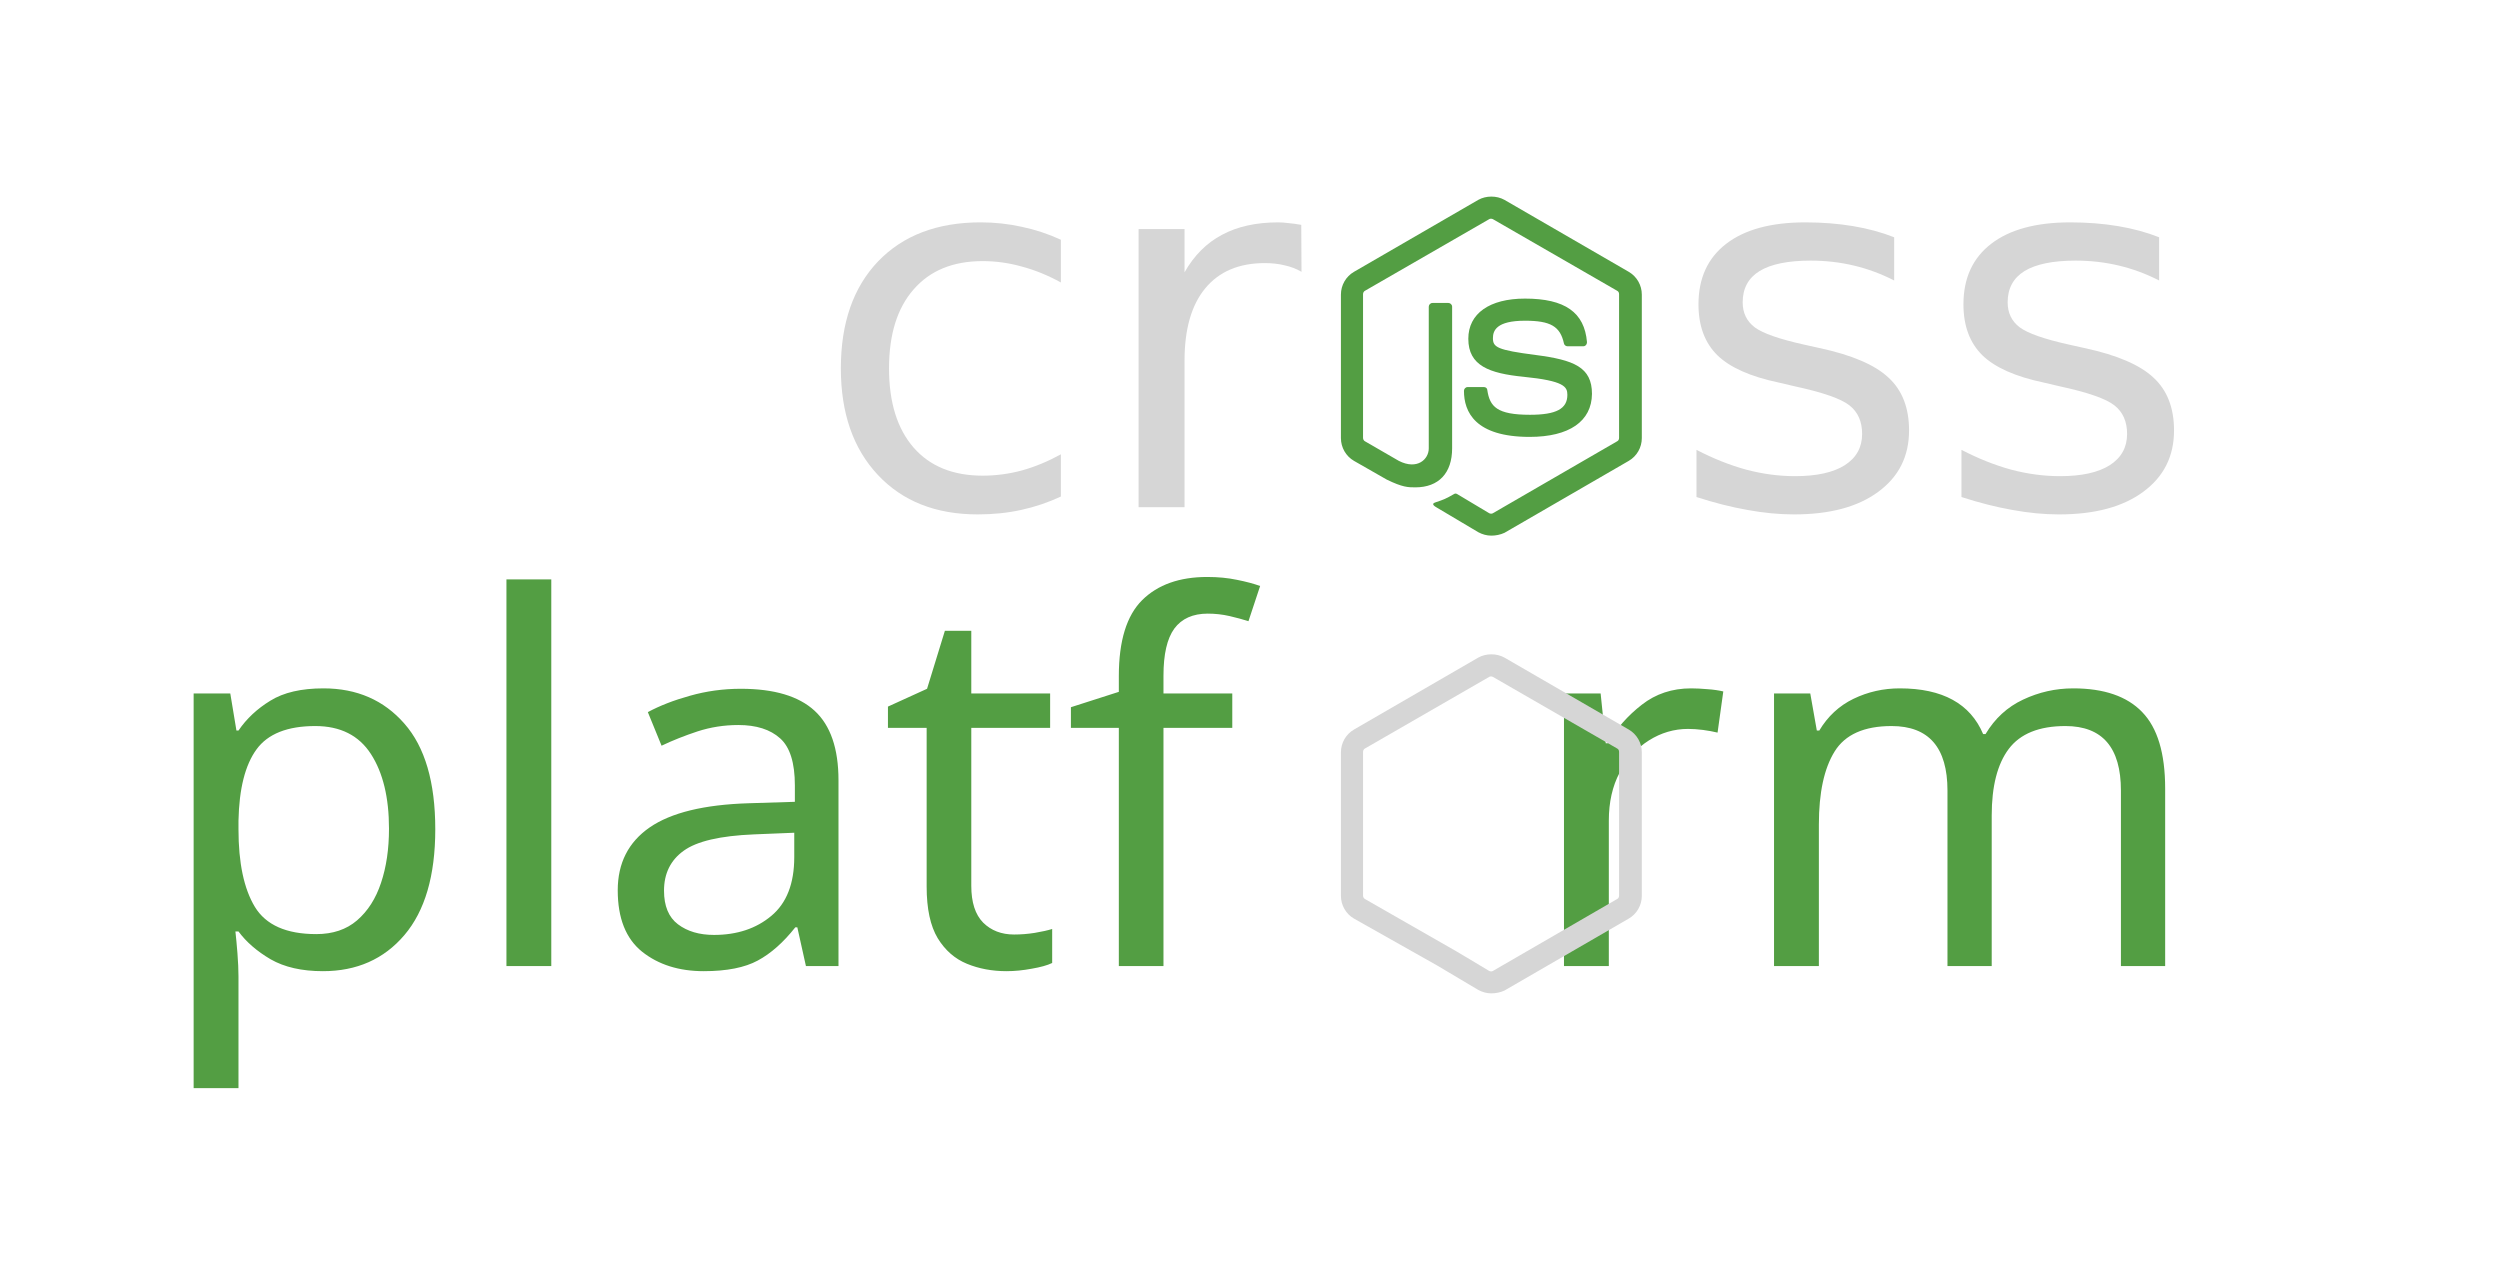
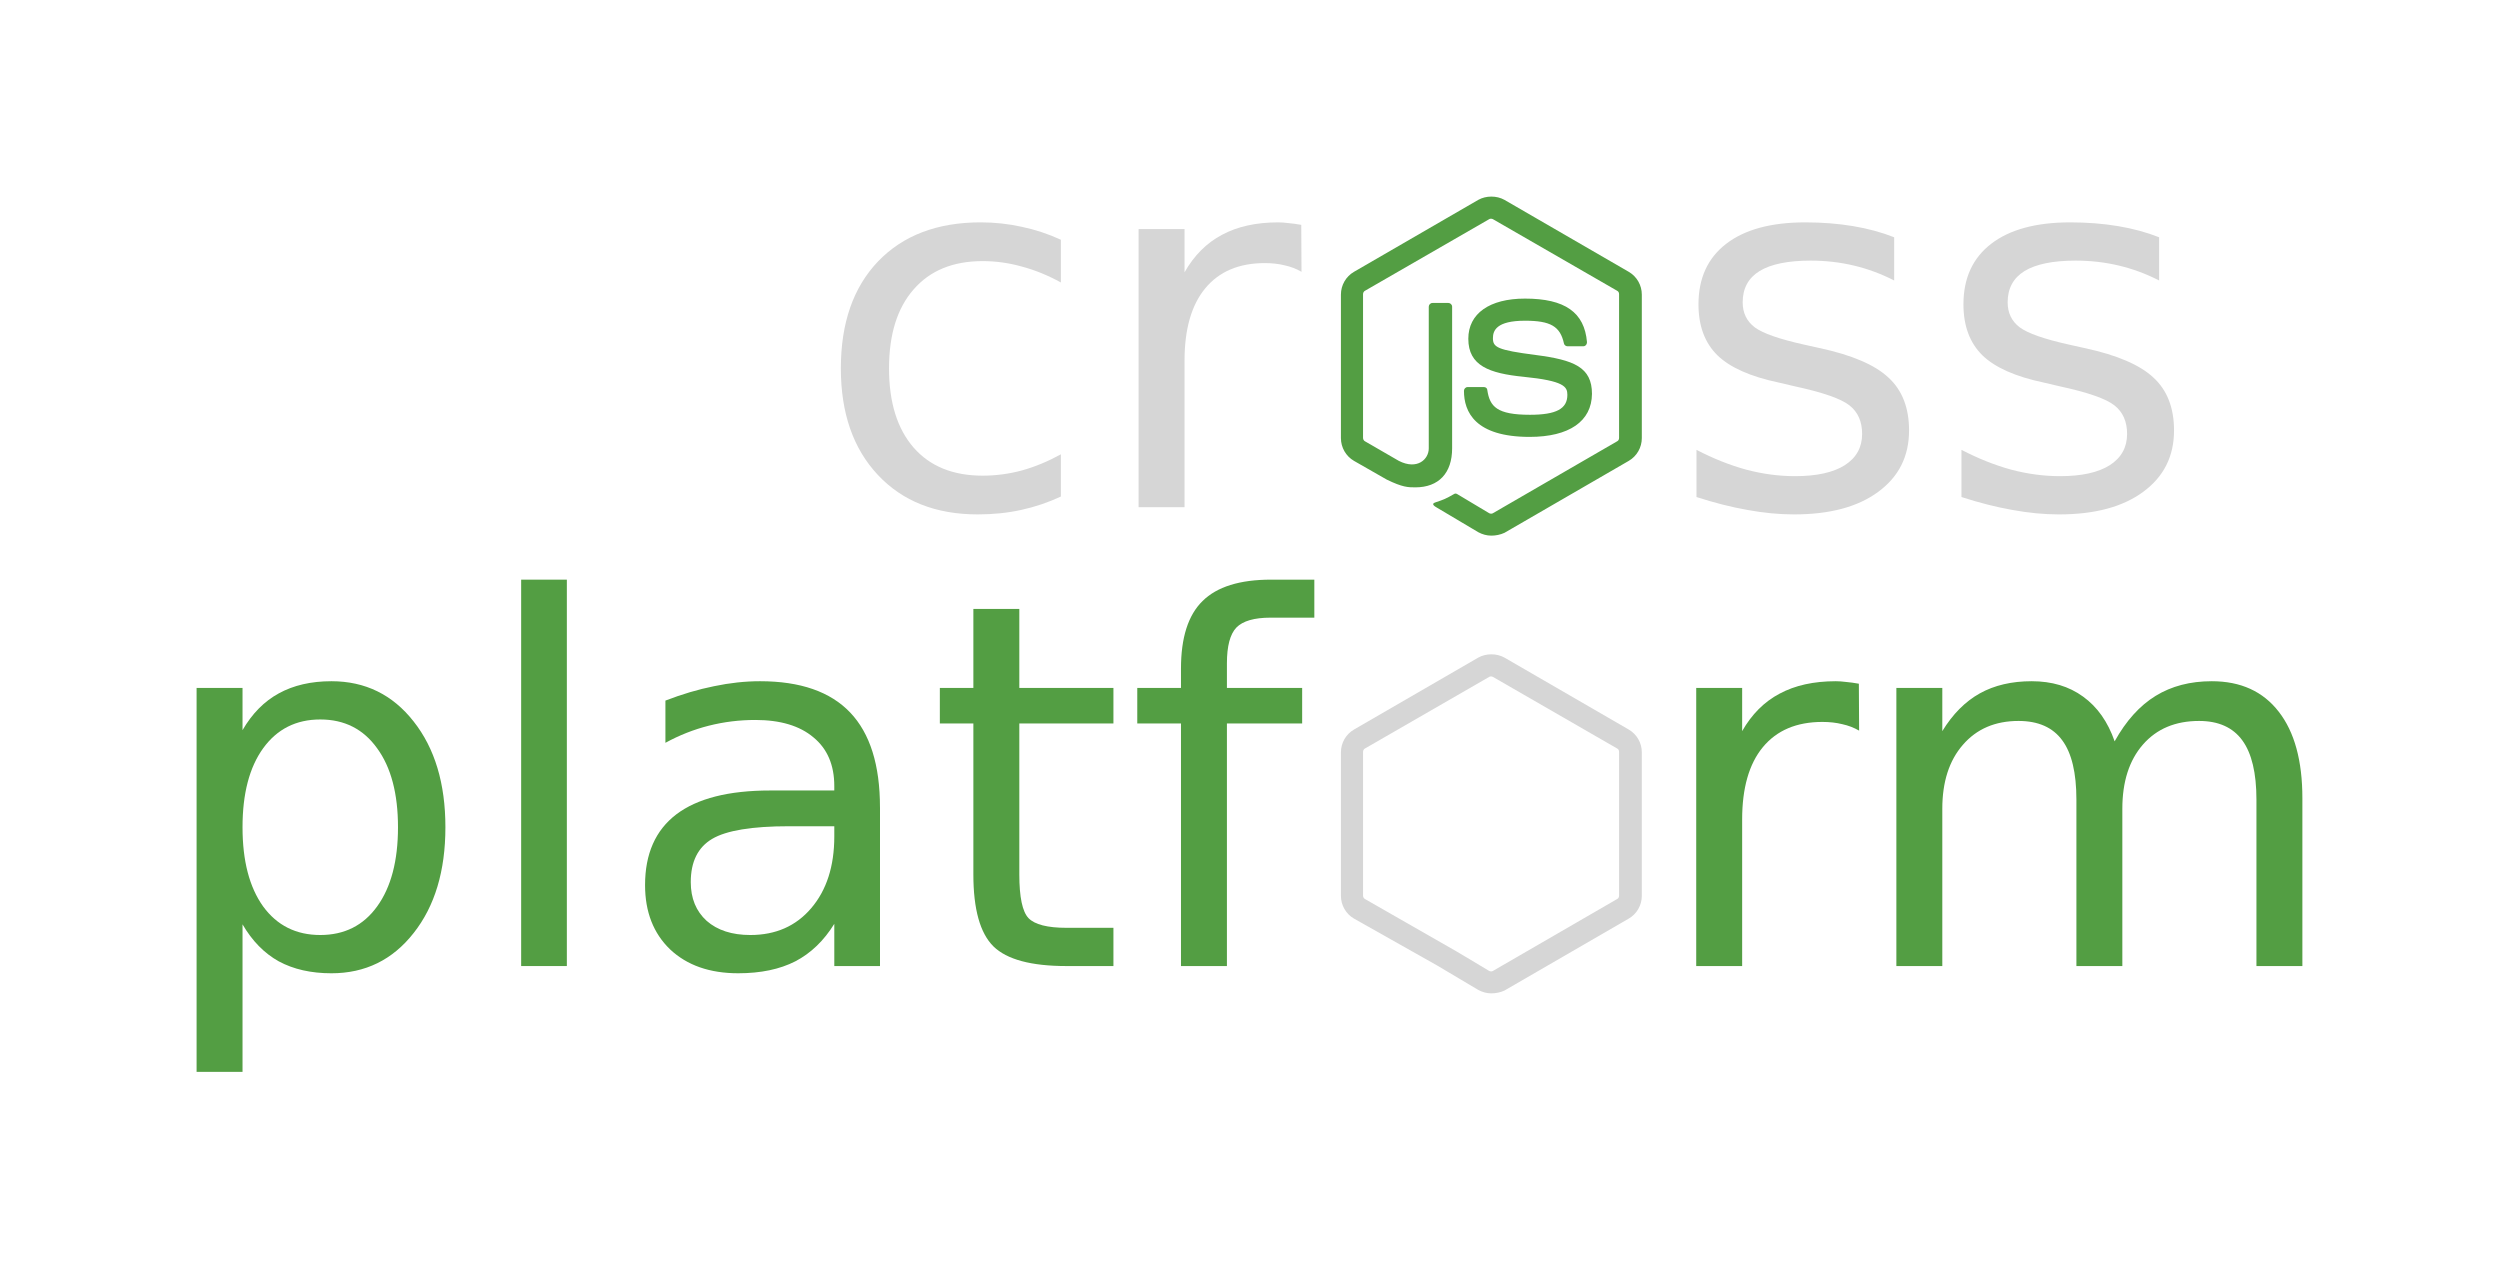
<svg xmlns="http://www.w3.org/2000/svg" width="190.753mm" height="96.783mm" viewBox="0 0 190.753 96.783" version="1.1" id="svg8">
  <defs id="defs2">
    <linearGradient id="linearGradient28799-5-5">
      <stop style="stop-color:#fefefc;stop-opacity:1;" offset="0" id="stop28801-1-9" />
      <stop id="stop28807-2-6" offset="0.757" style="stop-color:#fefefc;stop-opacity:1" />
      <stop style="stop-color:#d4d4d4;stop-opacity:1" offset="1" id="stop28803-6-3" />
    </linearGradient>
    <linearGradient id="linearGradient28853-5">
      <stop style="stop-color:#020204;stop-opacity:1" offset="0" id="stop28855-3" />
      <stop id="stop28865-0" offset="0.734" style="stop-color:#020204;stop-opacity:1" />
      <stop style="stop-color:#5c5c5c;stop-opacity:1;" offset="1" id="stop28857-9" />
    </linearGradient>
    <linearGradient id="linearGradient28935-8">
      <stop style="stop-color:#949494;stop-opacity:0.392;" offset="0" id="stop28937-7" />
      <stop id="stop28943-3" offset="0.5" style="stop-color:#949494;stop-opacity:1;" />
      <stop style="stop-color:#949494;stop-opacity:0.392;" offset="1" id="stop28939-8" />
    </linearGradient>
    <linearGradient id="linearGradient28976-3">
      <stop style="stop-color:#747474;stop-opacity:1" offset="0" id="stop28978-7" />
      <stop id="stop29259-5" offset="0.125" style="stop-color:#8c8c8c;stop-opacity:1;" />
      <stop id="stop29257-0" offset="0.25" style="stop-color:#a4a4a4;stop-opacity:1;" />
      <stop id="stop28984-4" offset="0.5" style="stop-color:#d4d4d4;stop-opacity:1" />
      <stop style="stop-color:#d4d4d4;stop-opacity:1" offset="0.619" id="stop28986-0" />
      <stop style="stop-color:#7c7c7c;stop-opacity:1" offset="1" id="stop28980-2" />
    </linearGradient>
    <clipPath clipPathUnits="userSpaceOnUse" id="clipPath29028-5">
      <path style="fill:url(#radialGradient29032);fill-opacity:1;stroke:none" d="m 85.75,122.362 c -2.78,1.91 -5.111,4.575 -6.25,7.75 -1.436,4.002 -0.886,8.481 0.5,12.5 1.419,4.117 3.794,8.041 7.379,10.512 1.793,1.236 3.868,2.083 6.03,2.339 2.162,0.256 4.409,-0.095 6.34,-1.101 2.353,-1.226 4.148,-3.373 5.262,-5.781 1.114,-2.408 1.589,-5.07 1.738,-7.719 0.19,-3.375 -0.14,-6.806 -1.25,-10 -1.205,-3.469 -3.39,-6.671 -6.473,-8.667 -1.541,-0.998 -3.292,-1.684 -5.111,-1.935 -1.819,-0.252 -3.705,-0.063 -5.416,0.602 -0.975,0.379 -1.887,0.907 -2.75,1.5" id="path29030-7" />
    </clipPath>
    <linearGradient id="linearGradient29336-6">
      <stop style="stop-color:#646464;stop-opacity:0" offset="0" id="stop29338-1" />
      <stop id="stop29344-7" offset="0.306" style="stop-color:#646464;stop-opacity:0.583" />
      <stop style="stop-color:#646464;stop-opacity:1" offset="0.47" id="stop29354-5" />
      <stop id="stop29356-3" offset="0.728" style="stop-color:#646464;stop-opacity:0.257" />
      <stop style="stop-color:#646464;stop-opacity:0;" offset="1" id="stop29340-6" />
    </linearGradient>
    <linearGradient id="linearGradient29477-3">
      <stop style="stop-color:#757574;stop-opacity:0" offset="0" id="stop29479-5" />
      <stop id="stop29487-5" offset="0.263" style="stop-color:#757574;stop-opacity:1;" />
      <stop id="stop29485-0" offset="0.5" style="stop-color:#757574;stop-opacity:1;" />
      <stop style="stop-color:#757574;stop-opacity:0" offset="1" id="stop29481-3" />
    </linearGradient>
    <linearGradient id="linearGradient28469-0">
      <stop id="stop28479-4" offset="0" style="stop-color:#d2940a;stop-opacity:1" />
      <stop id="stop28477-2" offset="0.751" style="stop-color:#d89c08;stop-opacity:1" />
      <stop style="stop-color:#b67e07;stop-opacity:1;" offset="0.866" id="stop28485-7" />
      <stop style="stop-color:#946106;stop-opacity:1" offset="1" id="stop28473-1" />
    </linearGradient>
    <linearGradient id="linearGradient28275-8">
      <stop style="stop-color:#ad780a;stop-opacity:1" offset="0" id="stop28277-1" />
      <stop id="stop28291-9" offset="0.12" style="stop-color:#d89e08;stop-opacity:1" />
      <stop id="stop28289-6" offset="0.255" style="stop-color:#edb80b;stop-opacity:1" />
      <stop id="stop28287-6" offset="0.392" style="stop-color:#ebc80d;stop-opacity:1" />
      <stop id="stop28285-7" offset="0.527" style="stop-color:#f5d838;stop-opacity:1" />
      <stop id="stop28283-7" offset="0.769" style="stop-color:#f6d811;stop-opacity:1" />
      <stop style="stop-color:#f5cd31;stop-opacity:1" offset="1" id="stop28279-5" />
    </linearGradient>
    <linearGradient id="linearGradient29529-6">
      <stop style="stop-color:#3a2903;stop-opacity:1;" offset="0" id="stop29531-0" />
      <stop id="stop29539-7" offset="0.555" style="stop-color:#735208;stop-opacity:1" />
      <stop style="stop-color:#ac8c04;stop-opacity:1" offset="1" id="stop29533-8" />
    </linearGradient>
    <clipPath clipPathUnits="userSpaceOnUse" id="clipPath29644-8">
      <path style="fill:url(#radialGradient29648);fill-opacity:1;stroke:none" d="m 54.232,122.362 c -1.781,0.097 -3.485,0.919 -4.788,2.137 -1.303,1.218 -2.221,2.812 -2.786,4.504 -1.13,3.384 -0.875,7.052 -0.619,10.61 0.233,3.222 0.47,6.505 1.677,9.502 0.603,1.498 1.45,2.91 2.58,4.064 1.13,1.154 2.552,2.042 4.118,2.434 1.469,0.368 3.038,0.292 4.483,-0.162 1.445,-0.454 2.764,-1.279 3.846,-2.338 1.579,-1.545 2.643,-3.566 3.253,-5.689 0.61,-2.123 0.784,-4.352 0.752,-6.561 -0.04,-2.764 -0.401,-5.539 -1.266,-8.164 -0.865,-2.626 -2.246,-5.103 -4.173,-7.086 -0.933,-0.96 -1.998,-1.805 -3.199,-2.397 -1.201,-0.592 -2.543,-0.925 -3.88,-0.853" id="path29646-8" />
    </clipPath>
    <clipPath id="clipPath14656-7" clipPathUnits="userSpaceOnUse">
      <path style="fill:none;stroke:#c17d11;stroke-width:1px;stroke-linecap:butt;stroke-linejoin:miter;stroke-opacity:1" id="path14658-9" d="m 304.847,225.45 c 6.016,4.923 9.777,12.317 10.943,20.003 1.825,12.031 -2.346,24.075 -6.446,35.533 -0.817,2.285 -1.64,4.59 -1.965,6.995 -0.325,2.405 -0.119,4.948 1.029,7.086 1.303,2.425 3.732,4.125 6.367,4.923 2.589,0.784 5.394,0.761 8.015,0.092 2.621,-0.669 5.061,-1.968 7.187,-3.64 5.48,-4.31 8.758,-10.986 10.01,-17.844 1.252,-6.858 0.639,-13.929 -0.551,-20.798 -1.623,-9.369 -4.309,-18.54 -7.74,-27.408 -2.518,-6.507 -5.468,-12.911 -9.618,-18.52 -4.046,-5.469 -9.162,-10.09 -13.103,-15.635 -2.732,-3.844 -4.9,-8.131 -8.192,-11.508 -1.646,-1.689 -3.577,-3.135 -5.77,-4.001 -2.193,-0.866 -4.664,-1.124 -6.933,-0.482 -1.505,0.426 -2.892,1.237 -4.038,2.301 -1.146,1.064 -2.053,2.376 -2.693,3.803 -1.28,2.853 -1.477,6.112 -0.965,9.198 0.661,3.983 2.444,7.693 4.466,11.189 2.274,3.932 4.918,7.719 8.384,10.654 3.599,3.047 7.962,5.074 11.611,8.06" />
    </clipPath>
    <clipPath id="clipPath14489-3" clipPathUnits="userSpaceOnUse">
      <path id="path14491-6" d="m 516.006,331.876 c -0.671,1.719 -1.627,3.327 -2.816,4.738 -2.624,3.115 -6.268,5.17 -9.896,7.02 -6.189,3.154 -12.602,5.922 -18.42,9.717 -3.898,2.542 -7.496,5.527 -10.86,8.742 -2.877,2.75 -5.606,5.687 -8.832,8.018 -3.256,2.351 -7.019,4.054 -10.991,4.65 -4.83,0.725 -9.821,-0.213 -14.299,-2.164 -3.138,-1.367 -6.156,-3.323 -7.963,-6.229 -1.814,-2.918 -2.228,-6.488 -2.233,-9.924 -0.008,-6.077 1.118,-12.09 2.178,-18.073 0.881,-4.972 1.719,-9.955 2.26,-14.975 0.983,-9.131 0.976,-18.353 0.32,-27.513 -0.11,-1.534 -0.238,-3.083 -0.008,-4.604 0.229,-1.521 0.855,-3.037 2.021,-4.04 1.077,-0.927 2.521,-1.336 3.939,-1.415 1.419,-0.079 2.834,0.147 4.24,0.352 3.313,0.484 6.652,0.865 9.889,1.717 2.043,0.537 4.033,1.259 6.072,1.811 3.403,0.92 6.966,1.361 10.467,0.952 3.769,-0.441 7.43,-1.857 11.224,-1.765 1.557,0.038 3.102,0.332 4.586,0.8 1.515,0.478 3.009,1.162 4.123,2.295 0.846,0.861 1.436,1.945 1.879,3.069 0.66,1.674 1.015,3.457 1.167,5.249 0.135,1.588 0.113,3.194 0.414,4.759 0.495,2.575 1.847,4.923 3.528,6.935 1.681,2.012 3.69,3.72 5.696,5.408 1.999,1.681 4.011,3.355 6.167,4.828 1.012,0.692 2.056,1.339 3.017,2.101 0.961,0.761 1.845,1.647 2.445,2.715 0.815,1.449 1.064,3.208 0.683,4.826 h 2e-5" style="fill:url(#linearGradient14493);fill-opacity:1;stroke:none" />
    </clipPath>
    <clipPath id="clipPath14481-1" clipPathUnits="userSpaceOnUse">
      <path id="path14483-3" d="m 516.006,331.876 c -0.671,1.719 -1.627,3.327 -2.816,4.738 -2.624,3.115 -6.268,5.17 -9.896,7.02 -6.189,3.154 -12.602,5.922 -18.42,9.717 -3.898,2.542 -7.496,5.527 -10.86,8.742 -2.877,2.75 -5.606,5.687 -8.832,8.018 -3.256,2.351 -7.019,4.054 -10.991,4.65 -4.83,0.725 -9.821,-0.213 -14.299,-2.164 -3.138,-1.367 -6.156,-3.323 -7.963,-6.229 -1.814,-2.918 -2.228,-6.488 -2.233,-9.924 -0.008,-6.077 1.118,-12.09 2.178,-18.073 0.881,-4.972 1.719,-9.955 2.26,-14.975 0.983,-9.131 0.976,-18.353 0.32,-27.513 -0.11,-1.534 -0.238,-3.083 -0.008,-4.604 0.229,-1.521 0.855,-3.037 2.021,-4.04 1.077,-0.927 2.521,-1.336 3.939,-1.415 1.419,-0.079 2.834,0.147 4.24,0.352 3.313,0.484 6.652,0.865 9.889,1.717 2.043,0.537 4.033,1.259 6.072,1.811 3.403,0.92 6.966,1.361 10.467,0.952 3.769,-0.441 7.43,-1.857 11.224,-1.765 1.557,0.038 3.102,0.332 4.586,0.8 1.515,0.478 3.009,1.162 4.123,2.295 0.846,0.861 1.436,1.945 1.879,3.069 0.66,1.674 1.015,3.457 1.167,5.249 0.135,1.588 0.113,3.194 0.414,4.759 0.495,2.575 1.847,4.923 3.528,6.935 1.681,2.012 3.69,3.72 5.696,5.408 1.999,1.681 4.011,3.355 6.167,4.828 1.012,0.692 2.056,1.339 3.017,2.101 0.961,0.761 1.845,1.647 2.445,2.715 0.815,1.449 1.064,3.208 0.683,4.826 h 2e-5" style="fill:url(#linearGradient14485);fill-opacity:1;stroke:none" />
    </clipPath>
    <clipPath id="clipPath14473-5" clipPathUnits="userSpaceOnUse">
      <path id="path14475-9" d="m 511.827,331.9 c -0.606,1.404 -1.442,2.708 -2.464,3.845 -2.325,2.588 -5.507,4.222 -8.659,5.697 -5.42,2.535 -11.001,4.779 -16.116,7.885 -3.383,2.054 -6.537,4.472 -9.502,7.094 -2.525,2.233 -4.93,4.627 -7.728,6.506 -2.883,1.936 -6.175,3.299 -9.616,3.774 -4.218,0.582 -8.553,-0.183 -12.51,-1.756 -2.709,-1.077 -5.366,-2.619 -6.967,-5.055 -1.538,-2.341 -1.933,-5.252 -1.953,-8.053 -0.035,-4.939 0.965,-9.818 1.906,-14.666 0.782,-4.03 1.527,-8.072 1.977,-12.152 0.818,-7.406 0.661,-14.885 0.28,-22.327 -0.064,-1.249 -0.134,-2.51 0.079,-3.743 0.213,-1.233 0.736,-2.452 1.682,-3.271 0.939,-0.814 2.21,-1.159 3.451,-1.212 1.242,-0.052 2.476,0.164 3.705,0.349 2.89,0.436 5.811,0.709 8.652,1.393 1.787,0.43 3.531,1.02 5.313,1.469 2.986,0.753 6.096,1.107 9.158,0.772 3.294,-0.36 6.507,-1.51 9.82,-1.432 1.358,0.032 2.708,0.271 4.013,0.649 1.313,0.38 2.617,0.92 3.607,1.862 0.725,0.691 1.25,1.569 1.644,2.49 0.576,1.348 0.886,2.8 1.021,4.26 0.119,1.289 0.105,2.594 0.363,3.862 0.437,2.149 1.64,4.081 3.115,5.704 1.475,1.622 3.224,2.968 4.956,4.312 1.756,1.364 3.51,2.74 5.396,3.918 0.882,0.551 1.793,1.059 2.635,1.671 0.841,0.612 1.619,1.339 2.145,2.237 0.684,1.167 0.902,2.599 0.598,3.917 h 2e-5" style="fill:url(#linearGradient14477);fill-opacity:1;stroke:none" />
    </clipPath>
    <linearGradient id="linearGradient14518-6">
      <stop style="stop-color:#110800;stop-opacity:1;" offset="0" id="stop14540-0" />
      <stop id="stop14542-5" offset="0.591" style="stop-color:#a65a00;stop-opacity:0.8;" />
      <stop id="stop14522-4" offset="1" style="stop-color:#ff921e;stop-opacity:0;" />
    </linearGradient>
    <clipPath id="clipPath14822-9" clipPathUnits="userSpaceOnUse">
      <path style="fill:none;stroke:#ce5c00;stroke-width:1px;stroke-linecap:butt;stroke-linejoin:miter;stroke-opacity:1" id="path14824-1" d="m 386.188,285.328 c -0.405,-1.104 -1.118,-2.082 -1.991,-2.87 -0.872,-0.788 -1.9,-1.392 -2.983,-1.852 -2.165,-0.919 -4.521,-1.261 -6.832,-1.696 -2.179,-0.409 -4.342,-0.906 -6.528,-1.277 -2.271,-0.386 -4.618,-0.632 -6.865,-0.125 -1.966,0.443 -3.784,1.459 -5.272,2.819 -1.487,1.36 -2.649,3.056 -3.485,4.89 -1.472,3.23 -1.935,6.865 -1.654,10.403 0.209,2.633 0.875,5.346 2.609,7.339 1.401,1.611 3.387,2.615 5.434,3.221 3.525,1.043 7.367,0.988 10.86,-0.155 5.767,-1.931 10.876,-5.774 14.33,-10.779 1.139,-1.65 2.112,-3.448 2.553,-5.403 0.336,-1.49 0.348,-3.081 -0.178,-4.515" />
    </clipPath>
    <clipPath id="clipPath14822-2-4" clipPathUnits="userSpaceOnUse">
      <path style="fill:none;stroke:#ce5c00;stroke-width:1px;stroke-linecap:butt;stroke-linejoin:miter;stroke-opacity:1" id="path14824-6-5" d="m 386.188,285.328 c -0.405,-1.104 -1.118,-2.082 -1.991,-2.87 -0.872,-0.788 -1.9,-1.392 -2.983,-1.852 -2.165,-0.919 -4.521,-1.261 -6.832,-1.696 -2.179,-0.409 -4.342,-0.906 -6.528,-1.277 -2.271,-0.386 -4.618,-0.632 -6.865,-0.125 -1.966,0.443 -3.784,1.459 -5.272,2.819 -1.487,1.36 -2.649,3.056 -3.485,4.89 -1.472,3.23 -1.935,6.865 -1.654,10.403 0.209,2.633 0.875,5.346 2.609,7.339 1.401,1.611 3.387,2.615 5.434,3.221 3.525,1.043 7.367,0.988 10.86,-0.155 5.767,-1.931 10.876,-5.774 14.33,-10.779 1.139,-1.65 2.112,-3.448 2.553,-5.403 0.336,-1.49 0.348,-3.081 -0.178,-4.515" />
    </clipPath>
    <clipPath id="clipPath15031-3" clipPathUnits="userSpaceOnUse">
      <path id="path15033-2" d="m 248.061,184.612 c -2.601,3.44 -5.233,6.856 -7.897,10.247 -2.833,3.607 -5.701,7.187 -8.587,10.751 -3.541,4.374 -7.152,8.793 -9.449,13.93 -1.974,4.414 -2.91,9.207 -4.265,13.849 -1.539,5.272 -3.626,10.37 -5.971,15.336 -2.165,4.585 -4.55,9.063 -6.939,13.536 -1.738,3.254 -3.505,6.581 -4.108,10.221 -0.476,2.876 -0.198,5.844 0.534,8.666 0.732,2.822 1.91,5.511 3.238,8.106 5.667,11.075 14.17,20.622 24.242,27.925 4.571,3.314 9.467,6.181 14.602,8.526 2.782,1.27 5.714,2.404 8.772,2.457 1.529,0.026 3.074,-0.225 4.474,-0.841 1.4,-0.615 2.651,-1.604 3.483,-2.887 1.023,-1.578 1.37,-3.538 1.165,-5.407 -0.205,-1.869 -0.935,-3.653 -1.913,-5.259 -2.39,-3.923 -6.165,-6.761 -9.796,-9.573 -7.841,-6.074 -15.425,-12.48 -22.682,-19.24 -2.049,-1.909 -4.098,-3.878 -5.53,-6.284 -1.394,-2.344 -2.148,-5.014 -2.658,-7.693 -1.4,-7.349 -1.04,-15.083 1.46,-22.133 0.978,-2.758 2.271,-5.392 3.518,-8.04 2.162,-4.589 4.211,-9.263 7.049,-13.467 3.533,-5.233 8.245,-9.673 11.151,-15.278 2.455,-4.734 3.494,-10.057 4.362,-15.318 0.665,-4.031 1.248,-8.075 1.746,-12.13" style="fill:none;stroke:#729fcf;stroke-width:0.125;stroke-linecap:butt;stroke-linejoin:miter;stroke-miterlimit:4;stroke-dasharray:none;stroke-opacity:1" />
    </clipPath>
    <clipPath id="clipPath14186-9" clipPathUnits="userSpaceOnUse">
      <path style="fill:#402c07;fill-opacity:1;stroke:none" d="m 137.577,281.019 c 1.599,-0.663 3.398,-0.784 5.101,-0.47 1.703,0.314 3.311,1.049 4.743,2.022 2.864,1.946 4.988,4.778 7.023,7.58 4.672,6.434 9.169,13.002 13.245,19.829 3.306,5.538 6.344,11.257 10.164,16.453 2.494,3.392 5.307,6.539 7.813,9.922 2.506,3.383 4.728,7.056 5.839,11.117 1.444,5.277 0.885,11.093 -1.627,15.953 -1.767,3.419 -4.476,6.352 -7.772,8.339 -3.296,1.987 -7.171,3.014 -11.016,2.87 -6.114,-0.229 -11.699,-3.285 -17.384,-5.549 -11.581,-4.612 -24.16,-6.059 -36.097,-9.652 -3.669,-1.104 -7.276,-2.411 -10.97,-3.426 -1.641,-0.451 -3.309,-0.848 -4.859,-1.551 -1.55,-0.703 -3,-1.749 -3.862,-3.217 -0.666,-1.134 -0.948,-2.47 -0.93,-3.786 0.018,-1.316 0.326,-2.615 0.774,-3.852 0.896,-2.474 2.343,-4.714 3.32,-7.157 1.595,-3.989 1.882,-8.388 1.667,-12.679 -0.215,-4.291 -0.911,-8.545 -1.205,-12.831 -0.131,-1.914 -0.181,-3.853 0.185,-5.736 0.365,-1.883 1.176,-3.725 2.558,-5.055 1.274,-1.227 2.965,-1.955 4.696,-2.317 1.732,-0.361 3.515,-0.377 5.284,-0.338 1.768,0.04 3.541,0.134 5.304,-0.011 1.763,-0.145 3.533,-0.541 5.069,-1.418 1.46,-0.834 2.654,-2.075 3.644,-3.434 0.989,-1.36 1.789,-2.846 2.609,-4.314 0.82,-1.468 1.668,-2.932 2.742,-4.226 1.073,-1.295 2.389,-2.423 3.943,-3.067" id="path14188-1" />
    </clipPath>
  </defs>
  <g id="layer1" transform="translate(11.62617,13.94519)">
    <g aria-label="cr   ss" transform="matrix(0.2645833,0,0,0.2645833,38.89779,-23.53987)" id="flowRoot815" style="font-size:40px;letter-spacing:0px;word-spacing:0px;fill:#d6d6d6">
      <path d="m 114.981,105.404 v 12.318 q -5.586,-3.079 -11.244,-4.583 -5.586,-1.576 -11.315,-1.576 -12.819,0 -19.909,8.164 -7.09,8.092 -7.09,22.773 0,14.681 7.09,22.845 7.09,8.092 19.909,8.092 5.729,0 11.315,-1.504 5.658,-1.576 11.244,-4.655 v 12.175 q -5.514,2.578 -11.458,3.867 -5.872,1.289 -12.533,1.289 -18.119,0 -28.789,-11.387 -10.671,-11.387 -10.671,-30.723 0,-19.622 10.742,-30.866 10.814,-11.244 29.577,-11.244 6.087,0 11.888,1.289 5.801,1.217 11.244,3.724 z" id="path1147" style="fill:#d6d6d6;fill-opacity:1" />
      <path d="m 184.375,114.643 q -2.22,-1.289 -4.87,-1.862 -2.578,-0.645 -5.729,-0.645 -11.172,0 -17.188,7.305 -5.944,7.233 -5.944,20.84 v 42.253 h -13.249 v -80.209 h 13.249 v 12.461 q 4.154,-7.305 10.814,-10.814 6.66,-3.581 16.185,-3.581 1.361,0 3.008,0.215 1.647,0.143 3.652,0.501 z" id="path1149" style="fill:#d6d6d6;fill-opacity:1" />
      <path d="m 355.287,104.688 v 12.461 q -5.586,-2.865 -11.602,-4.297 -6.016,-1.432 -12.461,-1.432 -9.811,0 -14.753,3.008 -4.87,3.008 -4.87,9.023 0,4.583 3.509,7.233 3.509,2.578 14.108,4.941 l 4.512,1.003 q 14.036,3.008 19.909,8.522 5.944,5.443 5.944,15.254 0,11.172 -8.88,17.689 -8.809,6.517 -24.277,6.517 -6.445,0 -13.464,-1.289 -6.947,-1.217 -14.681,-3.724 v -13.607 q 7.305,3.796 14.395,5.729 7.09,1.862 14.036,1.862 9.31,0 14.323,-3.151 5.013,-3.223 5.013,-9.023 0,-5.371 -3.652,-8.236 -3.581,-2.865 -15.827,-5.514 l -4.583,-1.074 q -12.246,-2.578 -17.689,-7.878 -5.443,-5.371 -5.443,-14.681 0,-11.315 8.021,-17.474 8.021,-6.159 22.773,-6.159 7.305,0 13.75,1.074 6.445,1.074 11.888,3.223 z" id="path1151" style="fill:#d6d6d6;fill-opacity:1" />
      <path d="m 431.7,104.688 v 12.461 q -5.586,-2.865 -11.602,-4.297 -6.016,-1.432 -12.461,-1.432 -9.811,0 -14.753,3.008 -4.87,3.008 -4.87,9.023 0,4.583 3.509,7.233 3.509,2.578 14.108,4.941 l 4.512,1.003 q 14.036,3.008 19.909,8.522 5.944,5.443 5.944,15.254 0,11.172 -8.88,17.689 -8.809,6.517 -24.277,6.517 -6.445,0 -13.464,-1.289 -6.947,-1.217 -14.681,-3.724 v -13.607 q 7.305,3.796 14.395,5.729 7.09,1.862 14.036,1.862 9.31,0 14.323,-3.151 5.013,-3.223 5.013,-9.023 0,-5.371 -3.652,-8.236 -3.581,-2.865 -15.827,-5.514 l -4.583,-1.074 q -12.246,-2.578 -17.689,-7.878 -5.443,-5.371 -5.443,-14.681 0,-11.315 8.021,-17.474 8.021,-6.159 22.773,-6.159 7.305,0 13.75,1.074 6.445,1.074 11.888,3.223 z" id="path1153" style="fill:#d6d6d6;fill-opacity:1" />
    </g>
-     <text xml:space="preserve" style="font-style:normal;font-weight:normal;font-size:10.583px;line-height:1.25;font-family:sans-serif;letter-spacing:0px;word-spacing:0px;fill:#000000;fill-opacity:1;stroke:none;stroke-width:0.265" x="-0.15" y="59.766" id="text877">
-       <tspan id="tspan875" x="-0.15" y="59.766" style="font-size:38.806px;fill:#539e43;fill-opacity:1;stroke-width:0.265">platf  <tspan style="font-size:5.292px" id="tspan943"> </tspan>rm</tspan>
-     </text>
+     <g aria-label="platf   rm" id="text877" style="font-size:10.583px;letter-spacing:0px;word-spacing:0px;stroke-width:0.265">
+       <path d="M 6.879,56.583 V 67.838 H 3.374 V 38.544 h 3.505 v 3.221 q 1.099,-1.895 2.766,-2.804 1.686,-0.928 4.017,-0.928 3.865,0 6.272,3.07 2.425,3.07 2.425,8.072 0,5.002 -2.425,8.072 -2.406,3.07 -6.272,3.07 -2.331,0 -4.017,-0.91 Q 7.978,58.477 6.879,56.583 Z M 18.741,49.174 q 0,-3.846 -1.592,-6.025 -1.573,-2.198 -4.339,-2.198 -2.766,0 -4.358,2.198 -1.573,2.179 -1.573,6.025 0,3.846 1.573,6.044 1.592,2.179 4.358,2.179 2.766,0 4.339,-2.179 1.592,-2.198 1.592,-6.044 z" style="fill:#539e43" id="path1734" />
+       <path d="m 28.139,30.283 h 3.486 v 29.483 h -3.486 z" style="fill:#539e43" id="path1736" />
+       <path d="m 48.565,49.098 q -4.225,0 -5.855,0.966 -1.63,0.966 -1.63,3.297 0,1.857 1.213,2.956 1.232,1.08 3.335,1.08 2.899,0 4.642,-2.046 1.762,-2.065 1.762,-5.476 v -0.777 z m 6.954,-1.44 V 59.766 H 52.032 v -3.221 q -1.194,1.933 -2.975,2.861 -1.781,0.91 -4.358,0.91 -3.259,0 -5.192,-1.819 -1.914,-1.838 -1.914,-4.908 0,-3.581 2.387,-5.4 2.406,-1.819 7.162,-1.819 h 4.889 v -0.341 q 0,-2.406 -1.592,-3.714 -1.573,-1.326 -4.434,-1.326 -1.819,0 -3.543,0.436 -1.724,0.436 -3.316,1.307 v -3.221 q 1.914,-0.739 3.714,-1.099 1.8,-0.379 3.505,-0.379 4.604,0 6.878,2.387 2.274,2.387 2.274,7.238 z" style="fill:#539e43" id="path1738" />
+       <path d="m 66.149,32.519 v 6.025 h 7.181 v 2.71 h -7.181 v 11.52 q 0,2.596 0.701,3.335 0.72,0.739 2.899,0.739 h 3.581 v 2.918 h -3.581 q -4.036,0 -5.571,-1.497 -1.535,-1.516 -1.535,-5.495 V 41.254 h -2.558 v -2.71 h 2.558 v -6.025 z" style="fill:#539e43" id="path1740" />
+       <path d="m 88.659,30.283 v 2.899 h -3.335 q -1.876,0 -2.615,0.758 -0.72,0.758 -0.72,2.729 v 1.876 h 5.741 v 2.71 H 81.989 V 59.766 H 78.484 V 41.254 H 75.149 v -2.71 h 3.335 v -1.478 q 0,-3.543 1.648,-5.154 1.648,-1.63 5.23,-1.63 z" style="fill:#539e43" id="path1742" />
+       <path d="m 130.227,41.803 q -0.587,-0.341 -1.288,-0.493 -0.682,-0.171 -1.516,-0.171 -2.956,0 -4.548,1.933 -1.573,1.914 -1.573,5.514 v 11.179 h -3.505 V 38.544 h 3.505 v 3.297 q 1.099,-1.933 2.861,-2.861 1.762,-0.947 4.282,-0.947 0.36,0 0.796,0.057 0.436,0.038 0.966,0.133 z" style="fill:#539e43" id="path1744" />
+       <path d="m 149.724,42.618 q 1.307,-2.35 3.126,-3.467 1.819,-1.118 4.282,-1.118 3.316,0 5.116,2.331 1.8,2.312 1.8,6.594 v 12.809 h -3.505 V 47.071 q 0,-3.051 -1.08,-4.529 -1.08,-1.478 -3.297,-1.478 -2.71,0 -4.282,1.8 -1.573,1.8 -1.573,4.908 v 11.994 h -3.505 V 47.071 q 0,-3.07 -1.08,-4.529 -1.08,-1.478 -3.335,-1.478 -2.672,0 -4.244,1.819 -1.573,1.8 -1.573,4.889 v 11.994 h -3.505 V 38.544 h 3.505 v 3.297 q 1.194,-1.952 2.861,-2.88 1.667,-0.928 3.96,-0.928 2.312,0 3.922,1.175 1.63,1.175 2.406,3.411 z" style="fill:#539e43" id="path1746" />
+     </g>
    <g id="g960" transform="matrix(0.08968086,0,0,0.08968086,90.68786,1.054809)">
      <path id="path958" d="m 128,288.464 c -3.975,0 -7.685,-1.06 -11.13,-2.915 L 81.623,264.613 c -5.3,-2.915 -2.65,-3.975 -1.06,-4.505 7.155,-2.385 8.48,-2.915 15.901,-7.155 0.795,-0.53 1.855,-0.265 2.65,0.265 l 27.031,16.166 c 1.06,0.53 2.385,0.53 3.18,0 l 105.739,-61.217 c 1.06,-0.53 1.59,-1.59 1.59,-2.915 V 83.081 c 0,-1.325 -0.53,-2.385 -1.59,-2.915 L 129.325,19.213 c -1.06,-0.53 -2.385,-0.53 -3.18,0 L 20.406,80.166 c -1.06,0.53 -1.59,1.855 -1.59,2.915 V 205.251 c 0,1.06 0.53,2.385 1.59,2.915 l 28.886,16.696 c 15.636,7.95 25.441,-1.325 25.441,-10.6 V 93.681 c 0,-1.59 1.325,-3.18 3.18,-3.18 h 13.516 c 1.59,0 3.18,1.325 3.18,3.18 V 214.261 c 0,20.936 -11.395,33.126 -31.271,33.126 -6.095,0 -10.865,0 -24.381,-6.625 L 11.13,224.861 C 4.24,220.886 0,213.466 0,205.516 V 83.346 C 0,75.395 4.24,67.975 11.13,64 L 116.87,2.783 c 6.625,-3.71 15.636,-3.71 22.261,0 L 244.87,64 C 251.76,67.975 256,75.395 256,83.346 V 205.516 c 0,7.95 -4.24,15.371 -11.13,19.346 l -105.739,61.217 c -3.445,1.59 -7.42,2.385 -11.13,2.385 z m 32.596,-84.008 c -46.377,0 -55.917,-21.201 -55.917,-39.222 0,-1.59 1.325,-3.18 3.18,-3.18 h 13.781 c 1.59,0 2.915,1.06 2.915,2.65 2.12,14.046 8.215,20.936 36.306,20.936 22.261,0 31.801,-5.035 31.801,-16.961 0,-6.89 -2.65,-11.925 -37.366,-15.371 -28.886,-2.915 -46.907,-9.275 -46.907,-32.331 0,-21.466 18.021,-34.186 48.232,-34.186 33.921,0 50.617,11.66 52.737,37.101 0,0.795 -0.265,1.59 -0.795,2.385 -0.53,0.53 -1.325,1.06 -2.12,1.06 h -13.781 c -1.325,0 -2.65,-1.06 -2.915,-2.385 -3.18,-14.576 -11.395,-19.346 -33.126,-19.346 -24.381,0 -27.296,8.48 -27.296,14.841 0,7.685 3.445,10.07 36.306,14.311 32.596,4.24 47.967,10.335 47.967,33.126 -0.265,23.321 -19.346,36.571 -53.002,36.571 z" style="fill:#539e43" />
    </g>
    <g id="g960-3" transform="matrix(0.08968086,0,0,0.08968086,88.85398,25.29065)">
      <path id="path958-6" d="m 148.449,407.655 c -3.975,0 -7.685,-1.06 -11.13,-2.915 l -35.246,-20.936 17.491,-11.395 27.031,16.166 c 1.06,0.53 2.385,0.53 3.18,0 L 255.513,327.357 c 1.06,-0.53 1.59,-1.59 1.59,-2.915 V 202.272 c 0,-1.325 -0.53,-2.385 -1.59,-2.915 L 149.774,138.404 c -1.06,-0.53 -2.385,-0.53 -3.18,0 L 40.855,199.357 c -1.06,0.53 -1.59,1.855 -1.59,2.915 v 122.17 c 0,1.06 0.53,2.385 1.59,2.915 l 78.708,45.052 -17.491,11.395 -70.493,-39.752 C 24.689,340.077 20.449,332.657 20.449,324.707 V 202.537 c 0,-7.95 4.24,-15.371 11.13,-19.346 l 105.739,-61.217 c 6.625,-3.71 15.636,-3.71 22.261,0 l 105.739,61.217 c 6.89,3.975 11.13,11.395 11.13,19.346 V 324.707 c 0,7.95 -4.24,15.371 -11.13,19.346 l -105.739,61.217 c -3.445,1.59 -7.42,2.385 -11.13,2.385 z" style="fill:#d6d6d6;fill-opacity:1" />
    </g>
  </g>
</svg>
